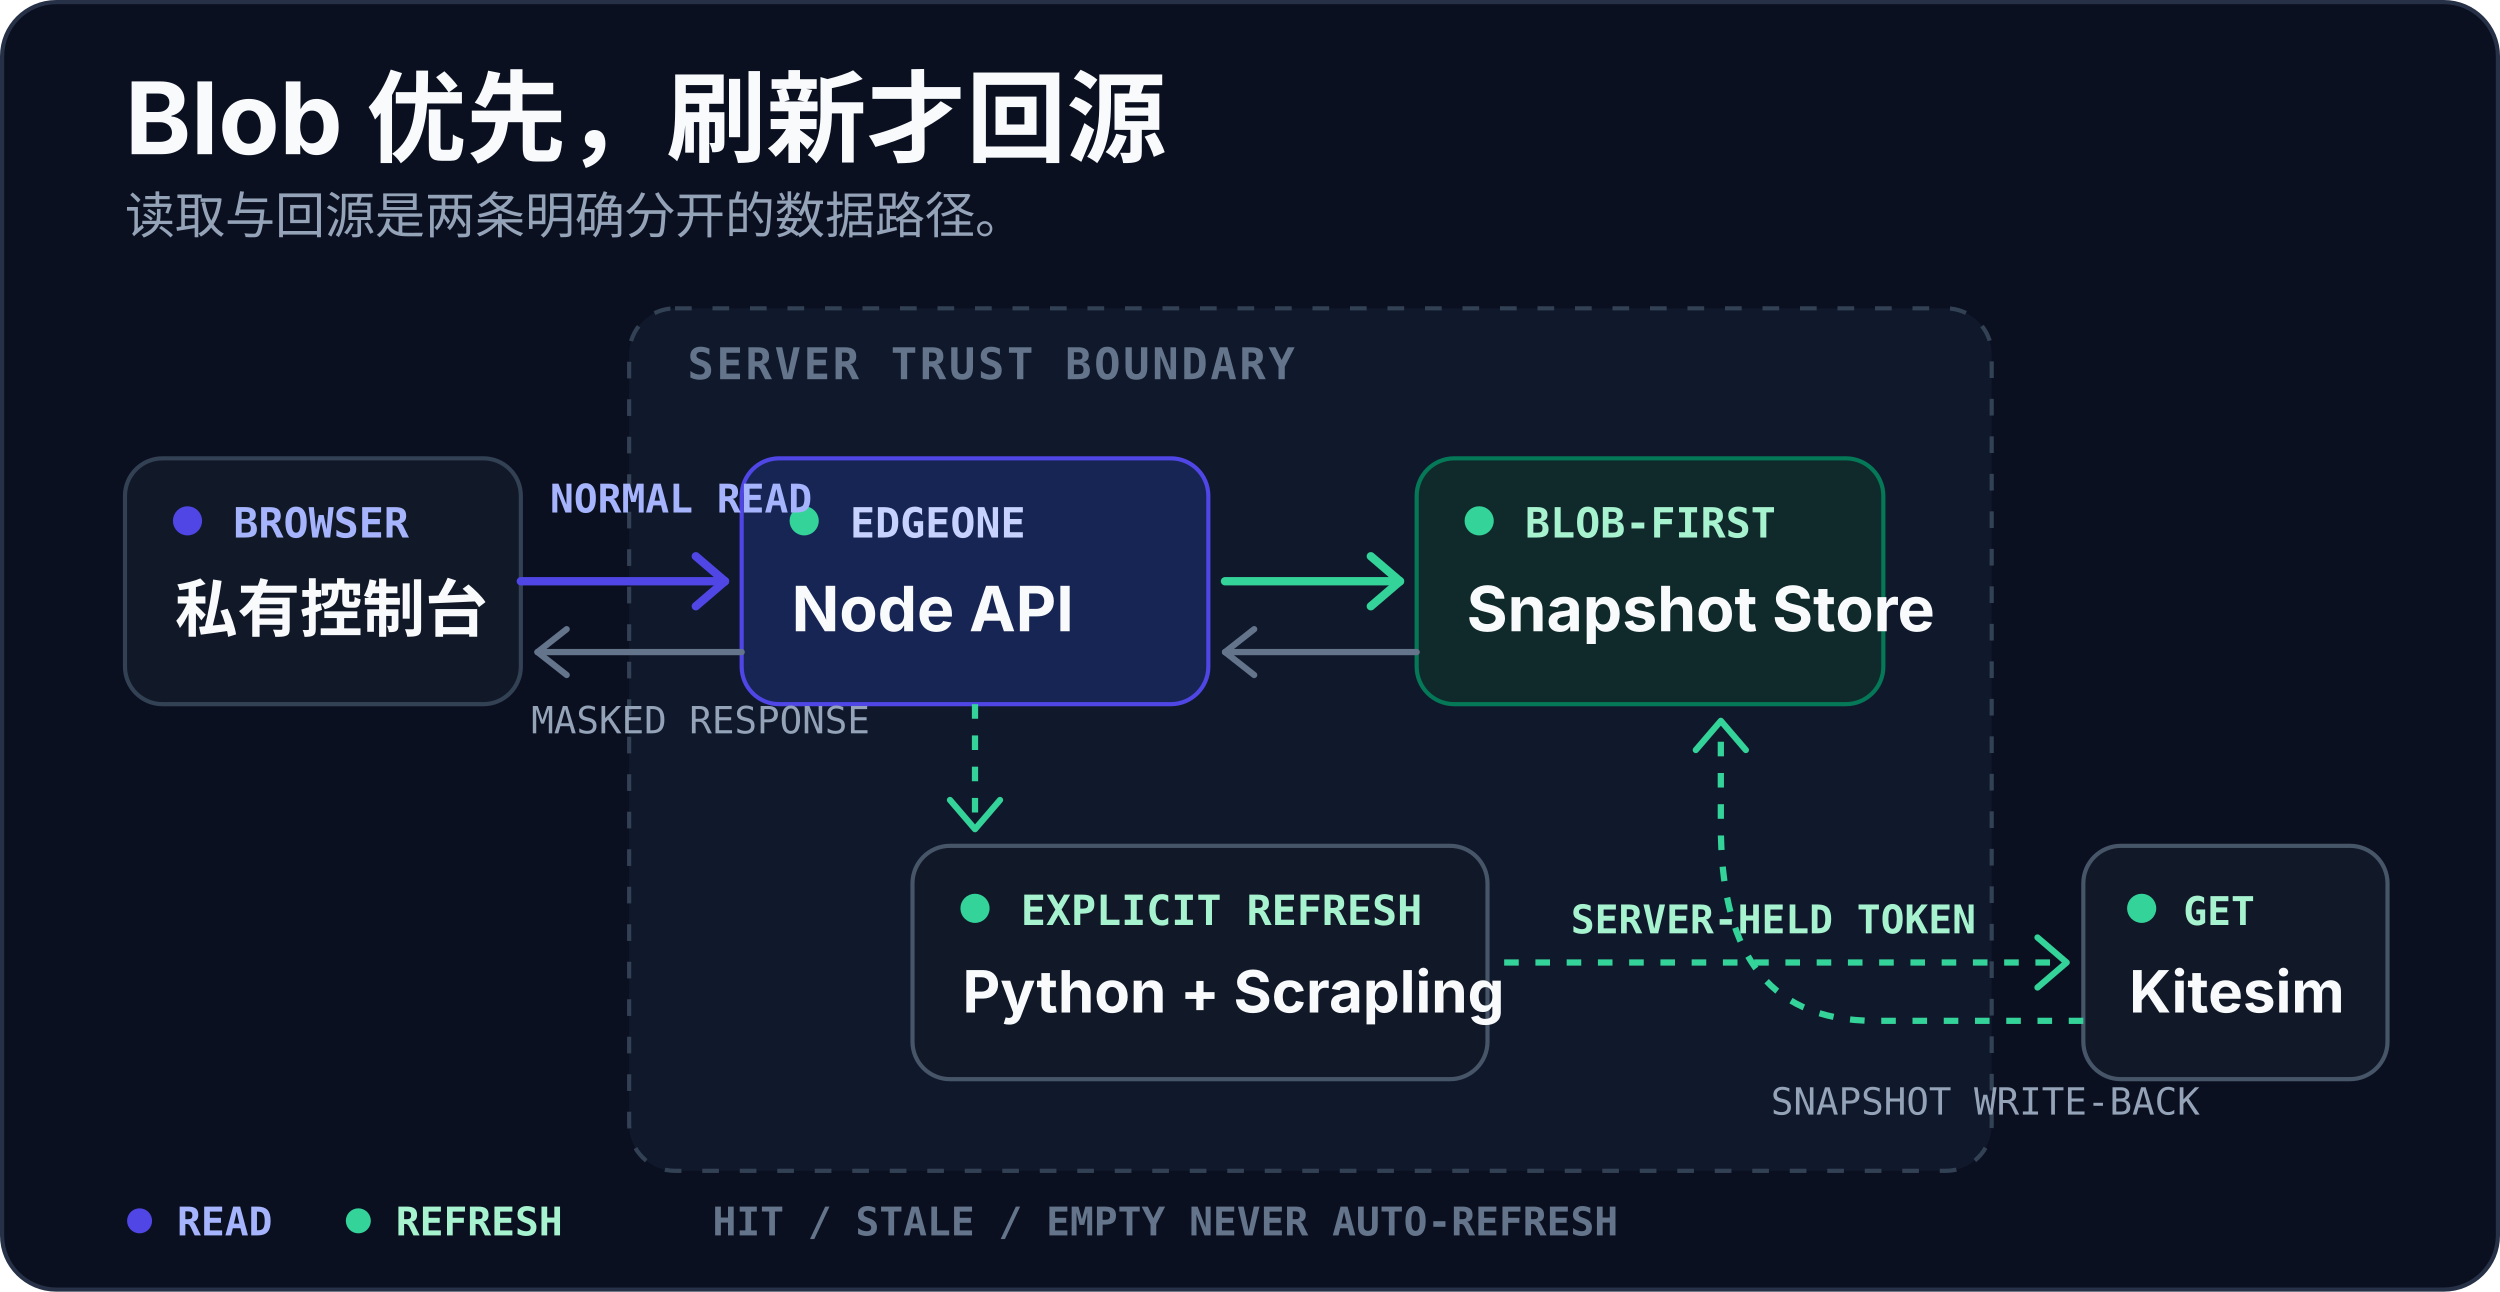
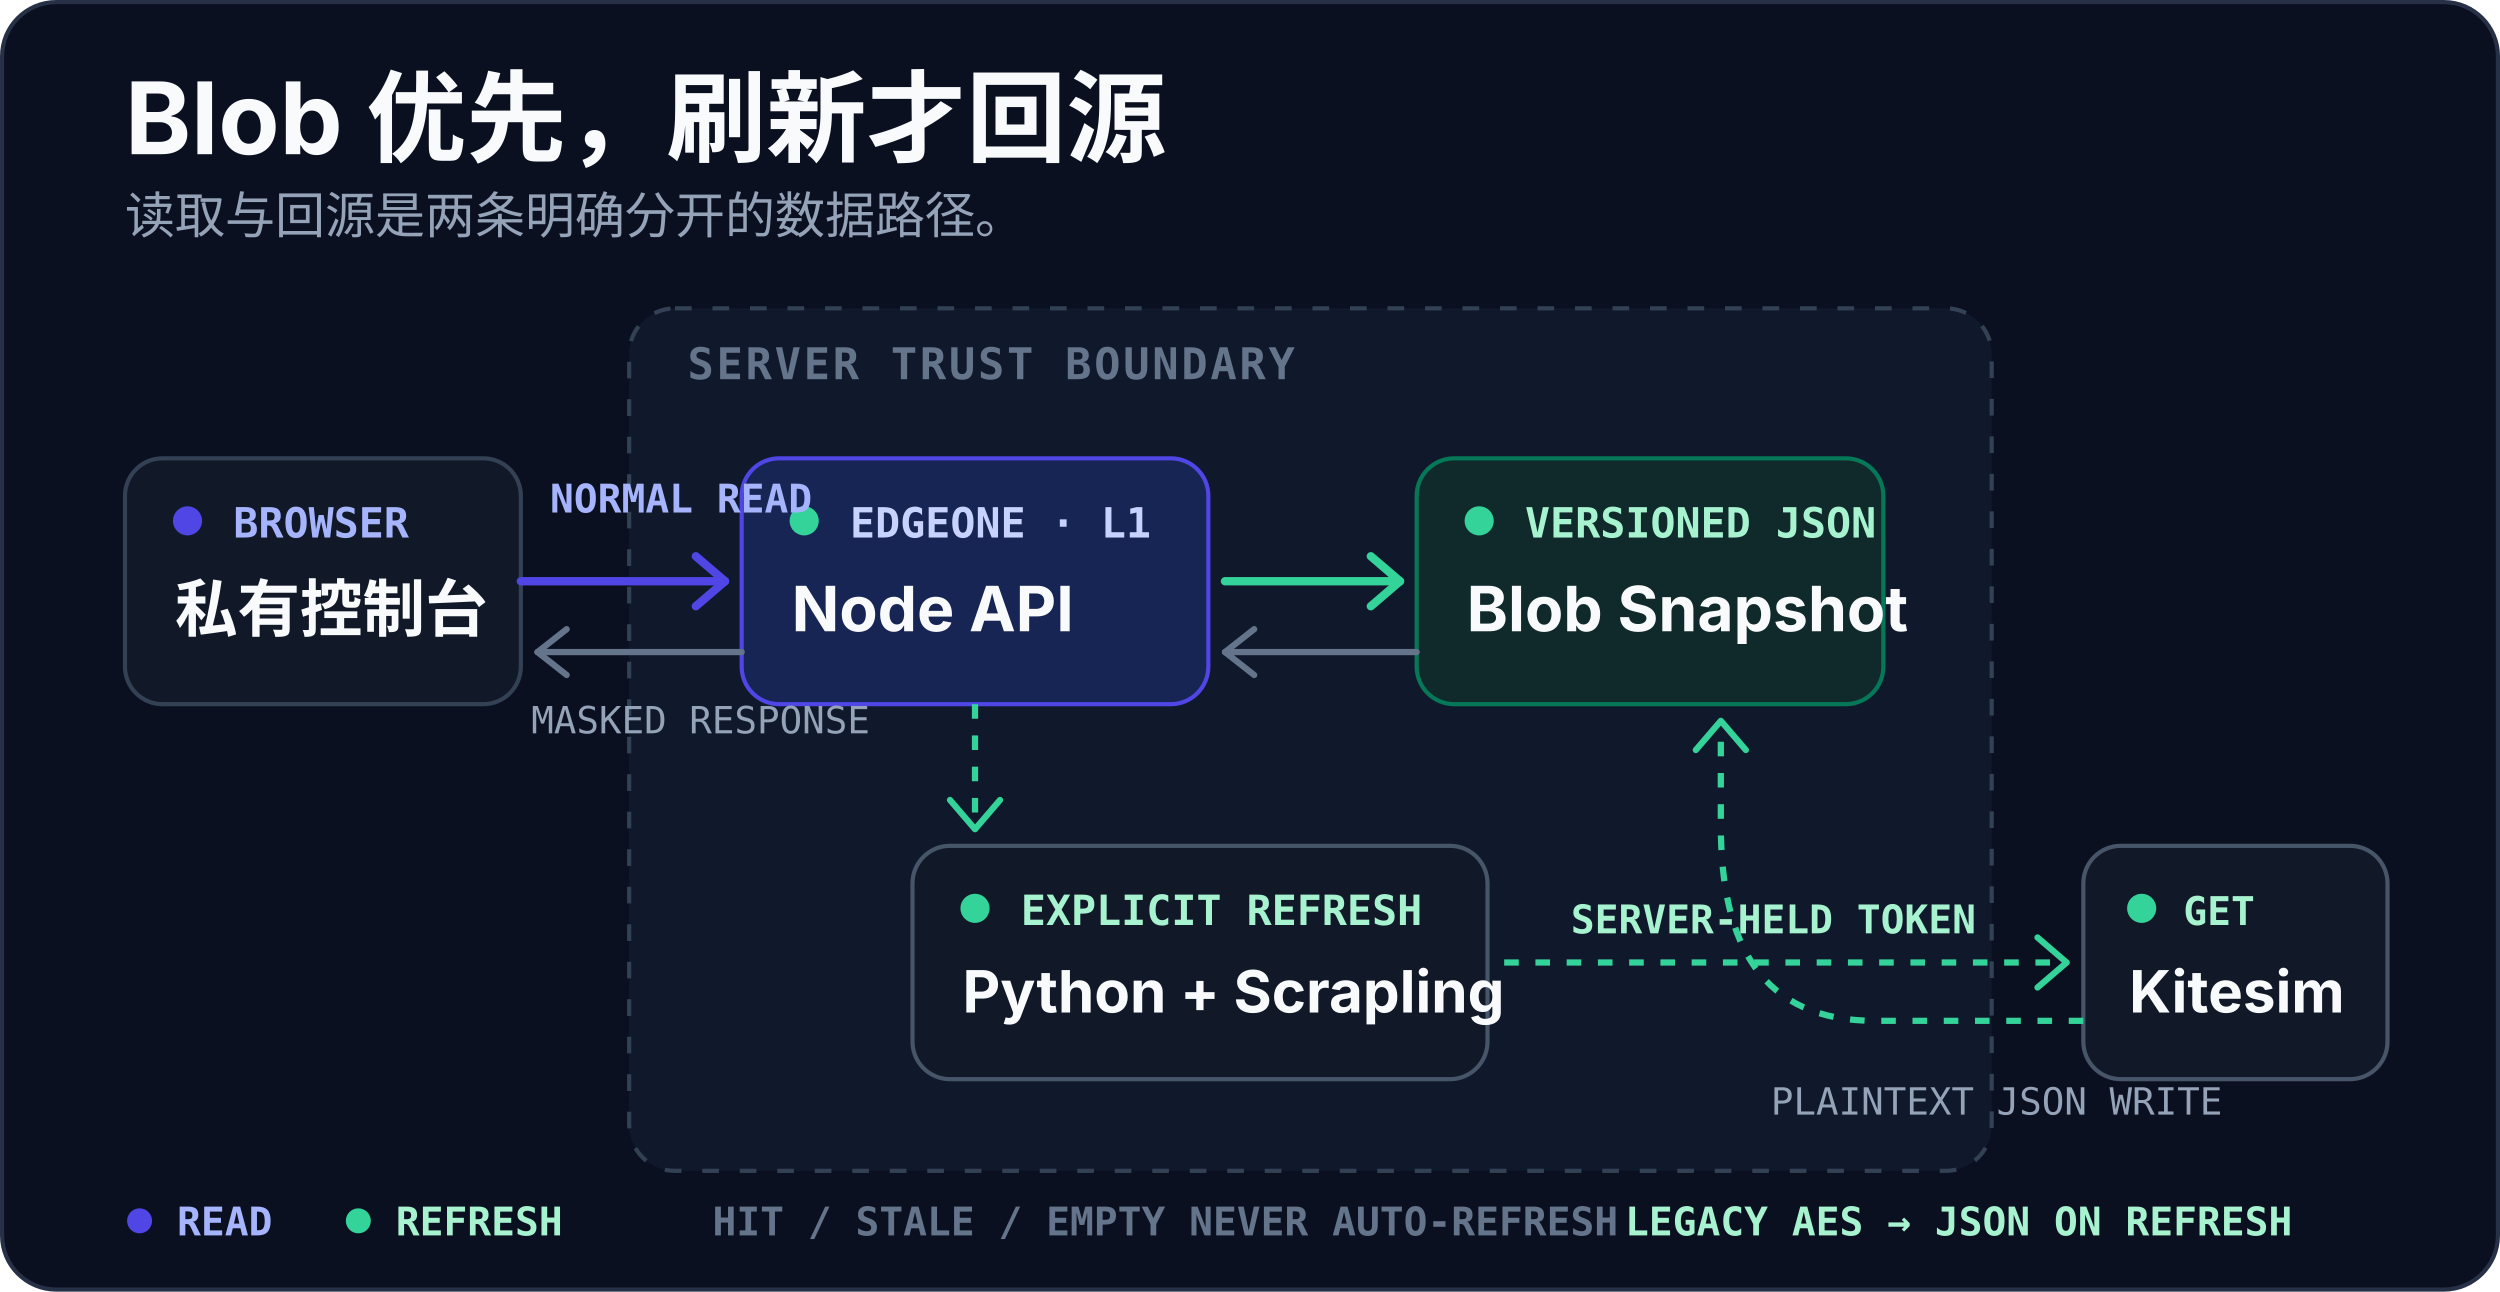
<svg xmlns="http://www.w3.org/2000/svg" width="1200" height="620" viewBox="0 0 1200 620" role="img" aria-labelledby="title desc">
  <rect x="1" y="1" width="1198" height="618" rx="26" fill="#0B1020" stroke="#263147" stroke-width="2" />
  <g font-family="-apple-system, BlinkMacSystemFont, 'Segoe UI', 'PingFang SC', sans-serif">
    <text x="60" y="74" fill="#F8FAFC" font-size="48" font-weight="740">Blob 优先，刷新才回源</text>
    <text x="60" y="112" fill="#94A3B8" font-size="24">读取与回源是两条明确分开的数据路径。</text>
    <rect x="302" y="148" width="654" height="414" rx="22" fill="#10182B" stroke="#334155" stroke-width="2" stroke-dasharray="8 10" />
    <text x="330" y="182" fill="#64748B" font-family="ui-monospace, SFMono-Regular, Menlo, monospace" font-size="21" font-weight="700" letter-spacing="1.3">SERVER TRUST BOUNDARY</text>
    <g transform="translate(60 220)">
      <rect width="190" height="118" rx="18" fill="#111827" stroke="#334155" stroke-width="2" />
      <circle cx="30" cy="30" r="7" fill="#4F46E5" />
      <text x="52" y="38" fill="#A5B4FC" font-family="ui-monospace, SFMono-Regular, Menlo, monospace" font-size="20" font-weight="700">BROWSER</text>
      <text x="24" y="83" fill="#F8FAFC" font-size="30" font-weight="700">私有控制台</text>
    </g>
    <g transform="translate(356 220)">
      <rect width="224" height="118" rx="18" fill="#172554" stroke="#4F46E5" stroke-width="2" />
      <circle cx="30" cy="30" r="7" fill="#34D399" />
-       <text x="52" y="38" fill="#C7D2FE" font-family="ui-monospace, SFMono-Regular, Menlo, monospace" font-size="20" font-weight="700">EDGEONE</text>
+       <text x="52" y="38" fill="#C7D2FE" font-family="ui-monospace, SFMono-Regular, Menlo, monospace" font-size="20" font-weight="700">EDGEONE · L1</text>
      <text x="24" y="83" fill="#F8FAFC" font-size="30" font-weight="700">Node API</text>
    </g>
    <g transform="translate(680 220)">
      <rect width="224" height="118" rx="18" fill="#102A2B" stroke="#047857" stroke-width="2" />
      <circle cx="30" cy="30" r="7" fill="#34D399" />
-       <text x="52" y="38" fill="#A7F3D0" font-family="ui-monospace, SFMono-Regular, Menlo, monospace" font-size="20" font-weight="700">BLOB-FIRST</text>
-       <text x="24" y="83" fill="#F8FAFC" font-size="30" font-weight="700">Snapshot Store</text>
+       <text x="52" y="38" fill="#A7F3D0" font-family="ui-monospace, SFMono-Regular, Menlo, monospace" font-size="20" font-weight="700">VERSIONED JSON</text>
+       <text x="24" y="83" fill="#F8FAFC" font-size="30" font-weight="700">Blob Snapshot</text>
    </g>
    <path d="M250 279H348" stroke="#4F46E5" stroke-width="4" stroke-linecap="round" />
    <path d="M334 267l14 12-14 12" fill="none" stroke="#4F46E5" stroke-width="4" stroke-linecap="round" stroke-linejoin="round" />
    <path d="M588 279H672" stroke="#34D399" stroke-width="4" stroke-linecap="round" />
    <path d="M658 267l14 12-14 12" fill="none" stroke="#34D399" stroke-width="4" stroke-linecap="round" stroke-linejoin="round" />
    <path d="M680 313H588" stroke="#64748B" stroke-width="3" stroke-linecap="round" />
    <path d="M602 302l-14 11 14 11" fill="none" stroke="#64748B" stroke-width="3" stroke-linecap="round" stroke-linejoin="round" />
    <path d="M356 313H258" stroke="#64748B" stroke-width="3" stroke-linecap="round" />
    <path d="M272 302l-14 11 14 11" fill="none" stroke="#64748B" stroke-width="3" stroke-linecap="round" stroke-linejoin="round" />
    <text x="264" y="246" fill="#A5B4FC" font-family="ui-monospace, SFMono-Regular, Menlo, monospace" font-size="19" font-weight="700">NORMAL READ</text>
    <text x="255" y="352" fill="#94A3B8" font-family="ui-monospace, SFMono-Regular, Menlo, monospace" font-size="18">MASKED RESPONSE</text>
    <g transform="translate(438 406)">
      <rect width="276" height="112" rx="18" fill="#111827" stroke="#475569" stroke-width="2" />
      <circle cx="30" cy="30" r="7" fill="#34D399" />
      <text x="52" y="38" fill="#A7F3D0" font-family="ui-monospace, SFMono-Regular, Menlo, monospace" font-size="20" font-weight="700">EXPLICIT REFRESH</text>
      <text x="24" y="80" fill="#F8FAFC" font-size="28" font-weight="700">Python + Scrapling</text>
    </g>
    <g transform="translate(1000 406)">
      <rect width="146" height="112" rx="18" fill="#111827" stroke="#475569" stroke-width="2" />
      <circle cx="28" cy="30" r="7" fill="#34D399" />
      <text x="48" y="38" fill="#A7F3D0" font-family="ui-monospace, SFMono-Regular, Menlo, monospace" font-size="19" font-weight="700">GET</text>
      <text x="22" y="80" fill="#F8FAFC" font-size="28" font-weight="700">Kitesim</text>
    </g>
    <path d="M468 338V398" stroke="#34D399" stroke-width="3" stroke-dasharray="7 8" />
    <path d="M456 384l12 14 12-14" fill="none" stroke="#34D399" stroke-width="3" stroke-linecap="round" stroke-linejoin="round" />
    <path d="M722 462H992" stroke="#34D399" stroke-width="3" stroke-dasharray="7 8" />
    <path d="M978 450l14 12-14 12" fill="none" stroke="#34D399" stroke-width="3" stroke-linecap="round" stroke-linejoin="round" />
    <path d="M1000 490H900C846 490 826 454 826 396V346" fill="none" stroke="#34D399" stroke-width="3" stroke-dasharray="7 8" />
    <path d="M814 360l12-14 12 14" fill="none" stroke="#34D399" stroke-width="3" stroke-linecap="round" stroke-linejoin="round" />
    <text x="754" y="448" fill="#A7F3D0" font-family="ui-monospace, SFMono-Regular, Menlo, monospace" font-size="19" font-weight="700">SERVER-HELD TOKEN</text>
-     <text x="850" y="535" fill="#94A3B8" font-family="ui-monospace, SFMono-Regular, Menlo, monospace" font-size="18">SNAPSHOT WRITE-BACK</text>
+     <text x="850" y="535" fill="#94A3B8" font-family="ui-monospace, SFMono-Regular, Menlo, monospace" font-size="18">PLAINTEXT JSON WRITE</text>
    <g transform="translate(60 592)" font-family="ui-monospace, SFMono-Regular, Menlo, monospace" font-size="19" font-weight="650">
      <circle cx="7" cy="-6" r="6" fill="#4F46E5" />
      <text x="25" y="1" fill="#A5B4FC">READ</text>
      <circle cx="112" cy="-6" r="6" fill="#34D399" />
      <text x="130" y="1" fill="#A7F3D0">REFRESH</text>
      <text x="282" y="1" fill="#64748B">HIT / STALE / EMPTY NEVER AUTO-REFRESH</text>
+       <text x="720" y="1" fill="#A7F3D0">LEGACY AES → JSON ON REFRESH</text>
    </g>
  </g>
</svg>
